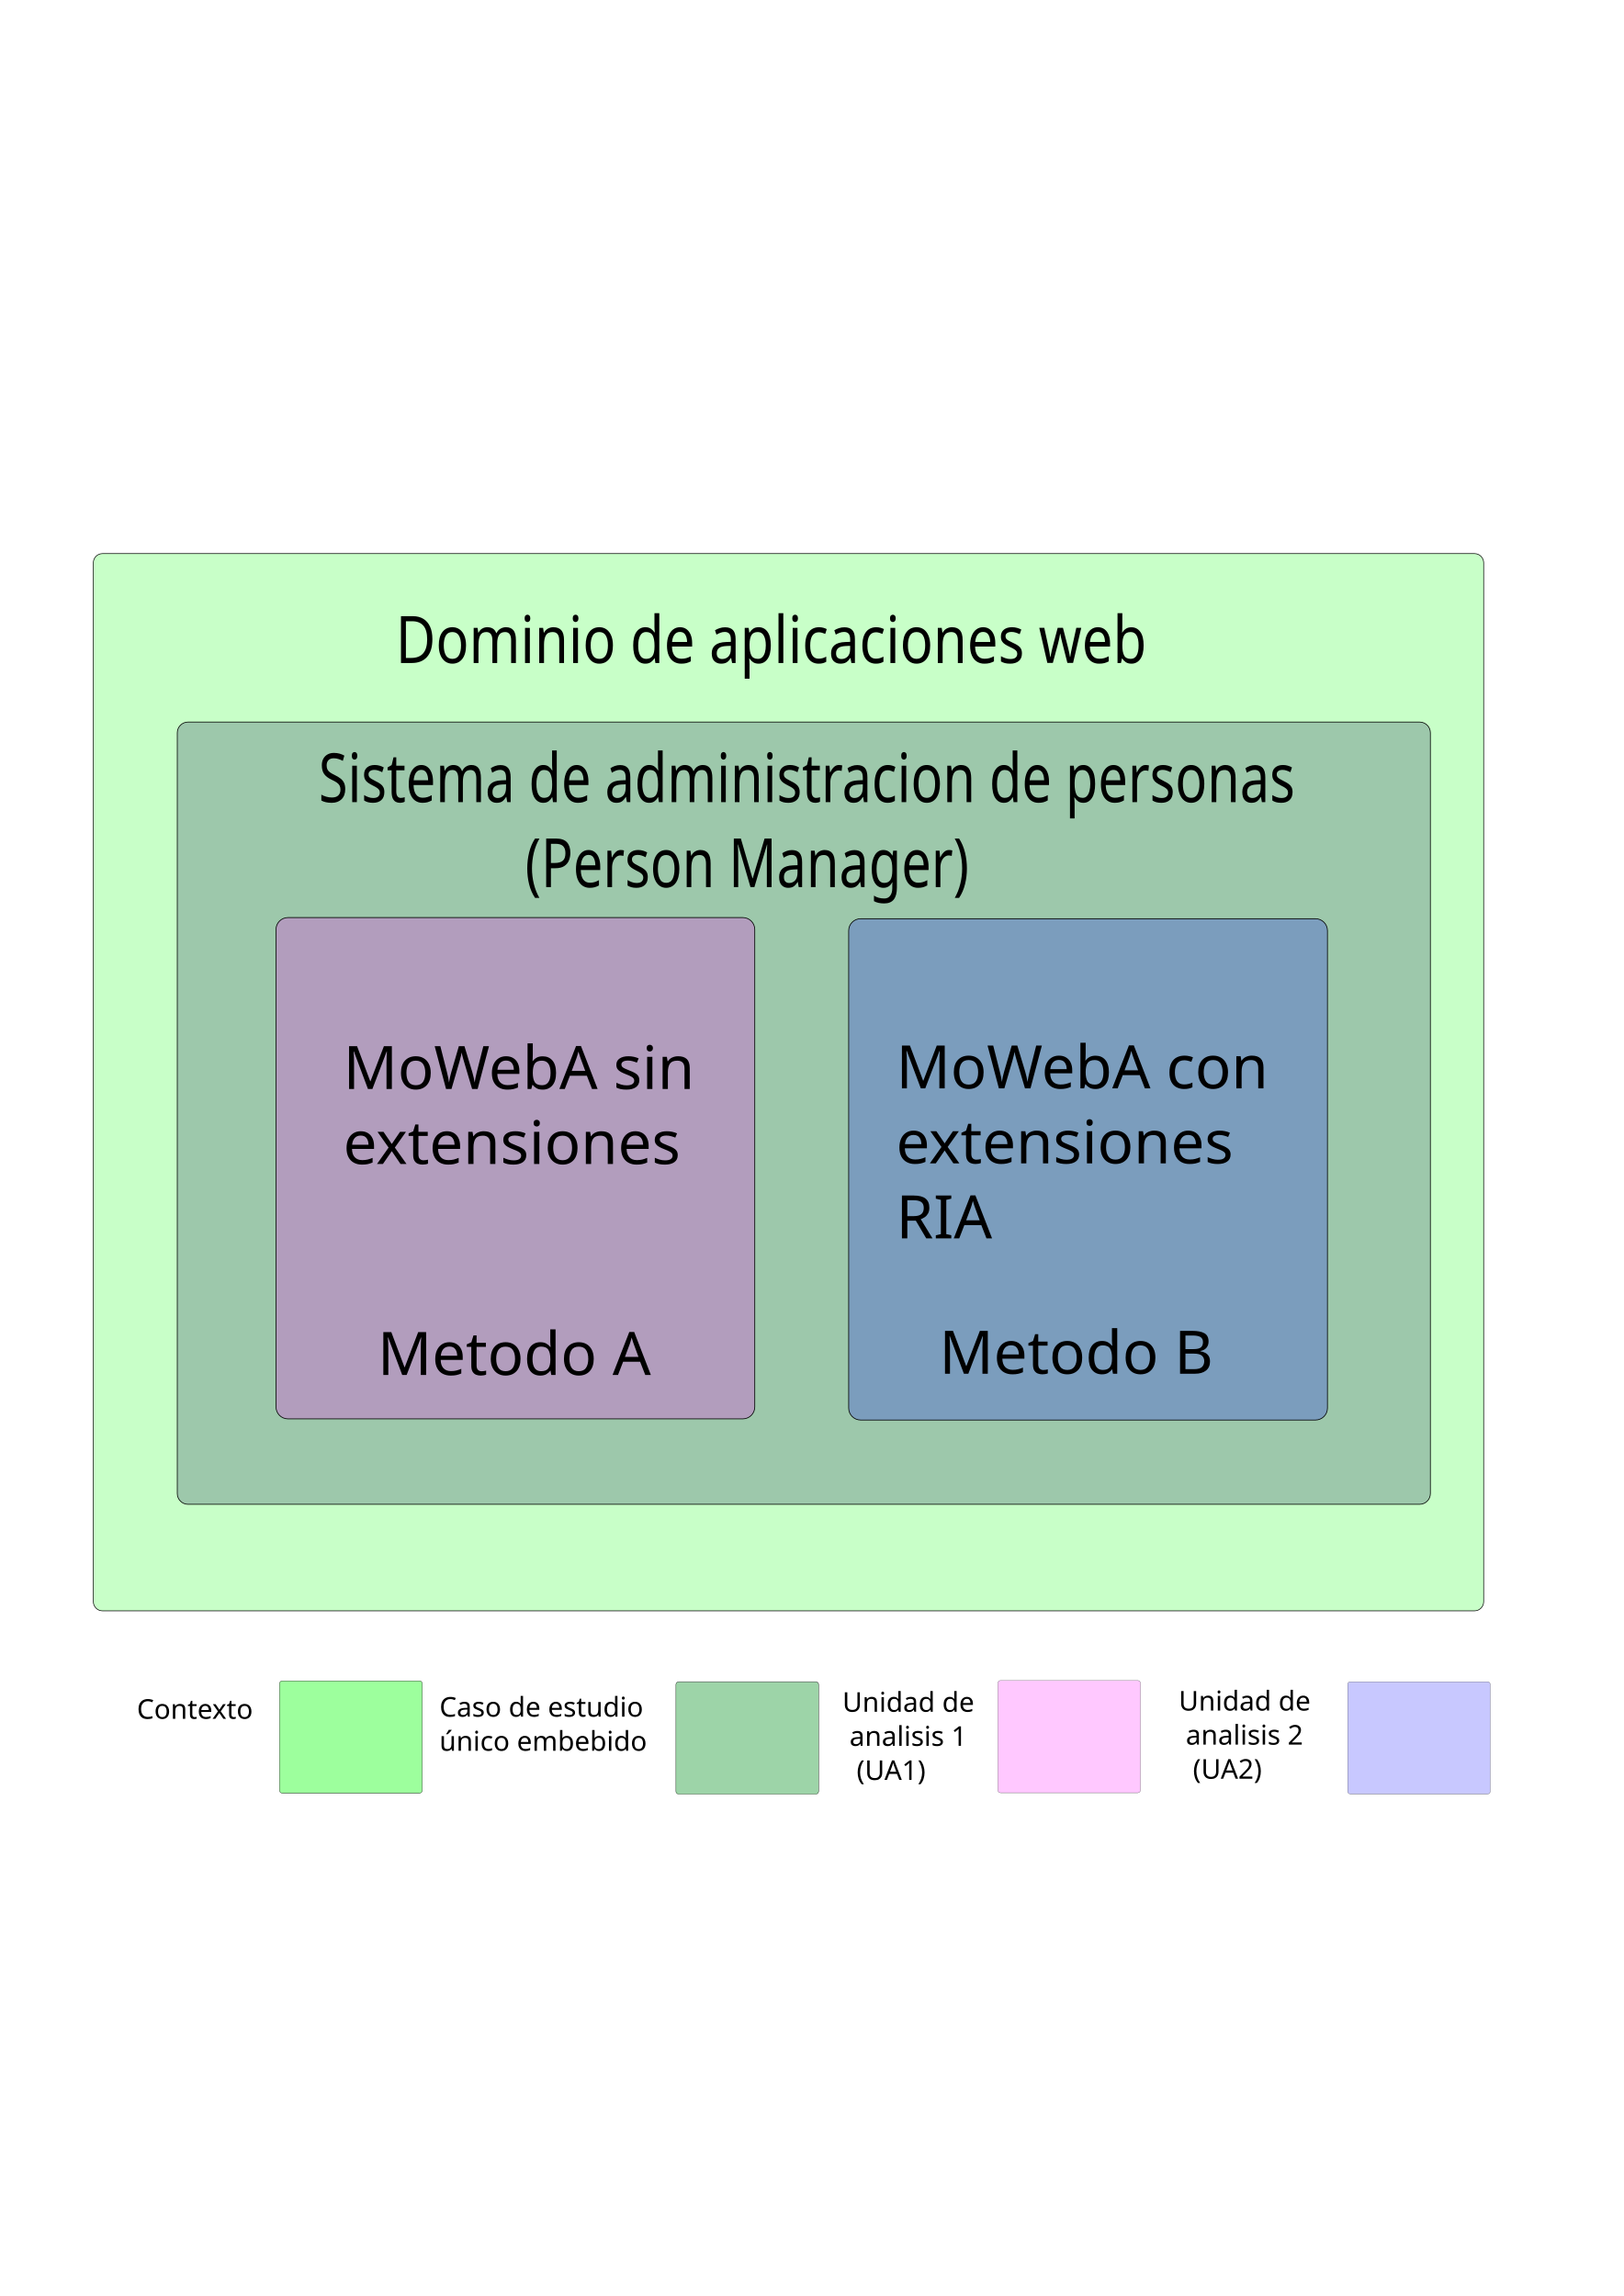
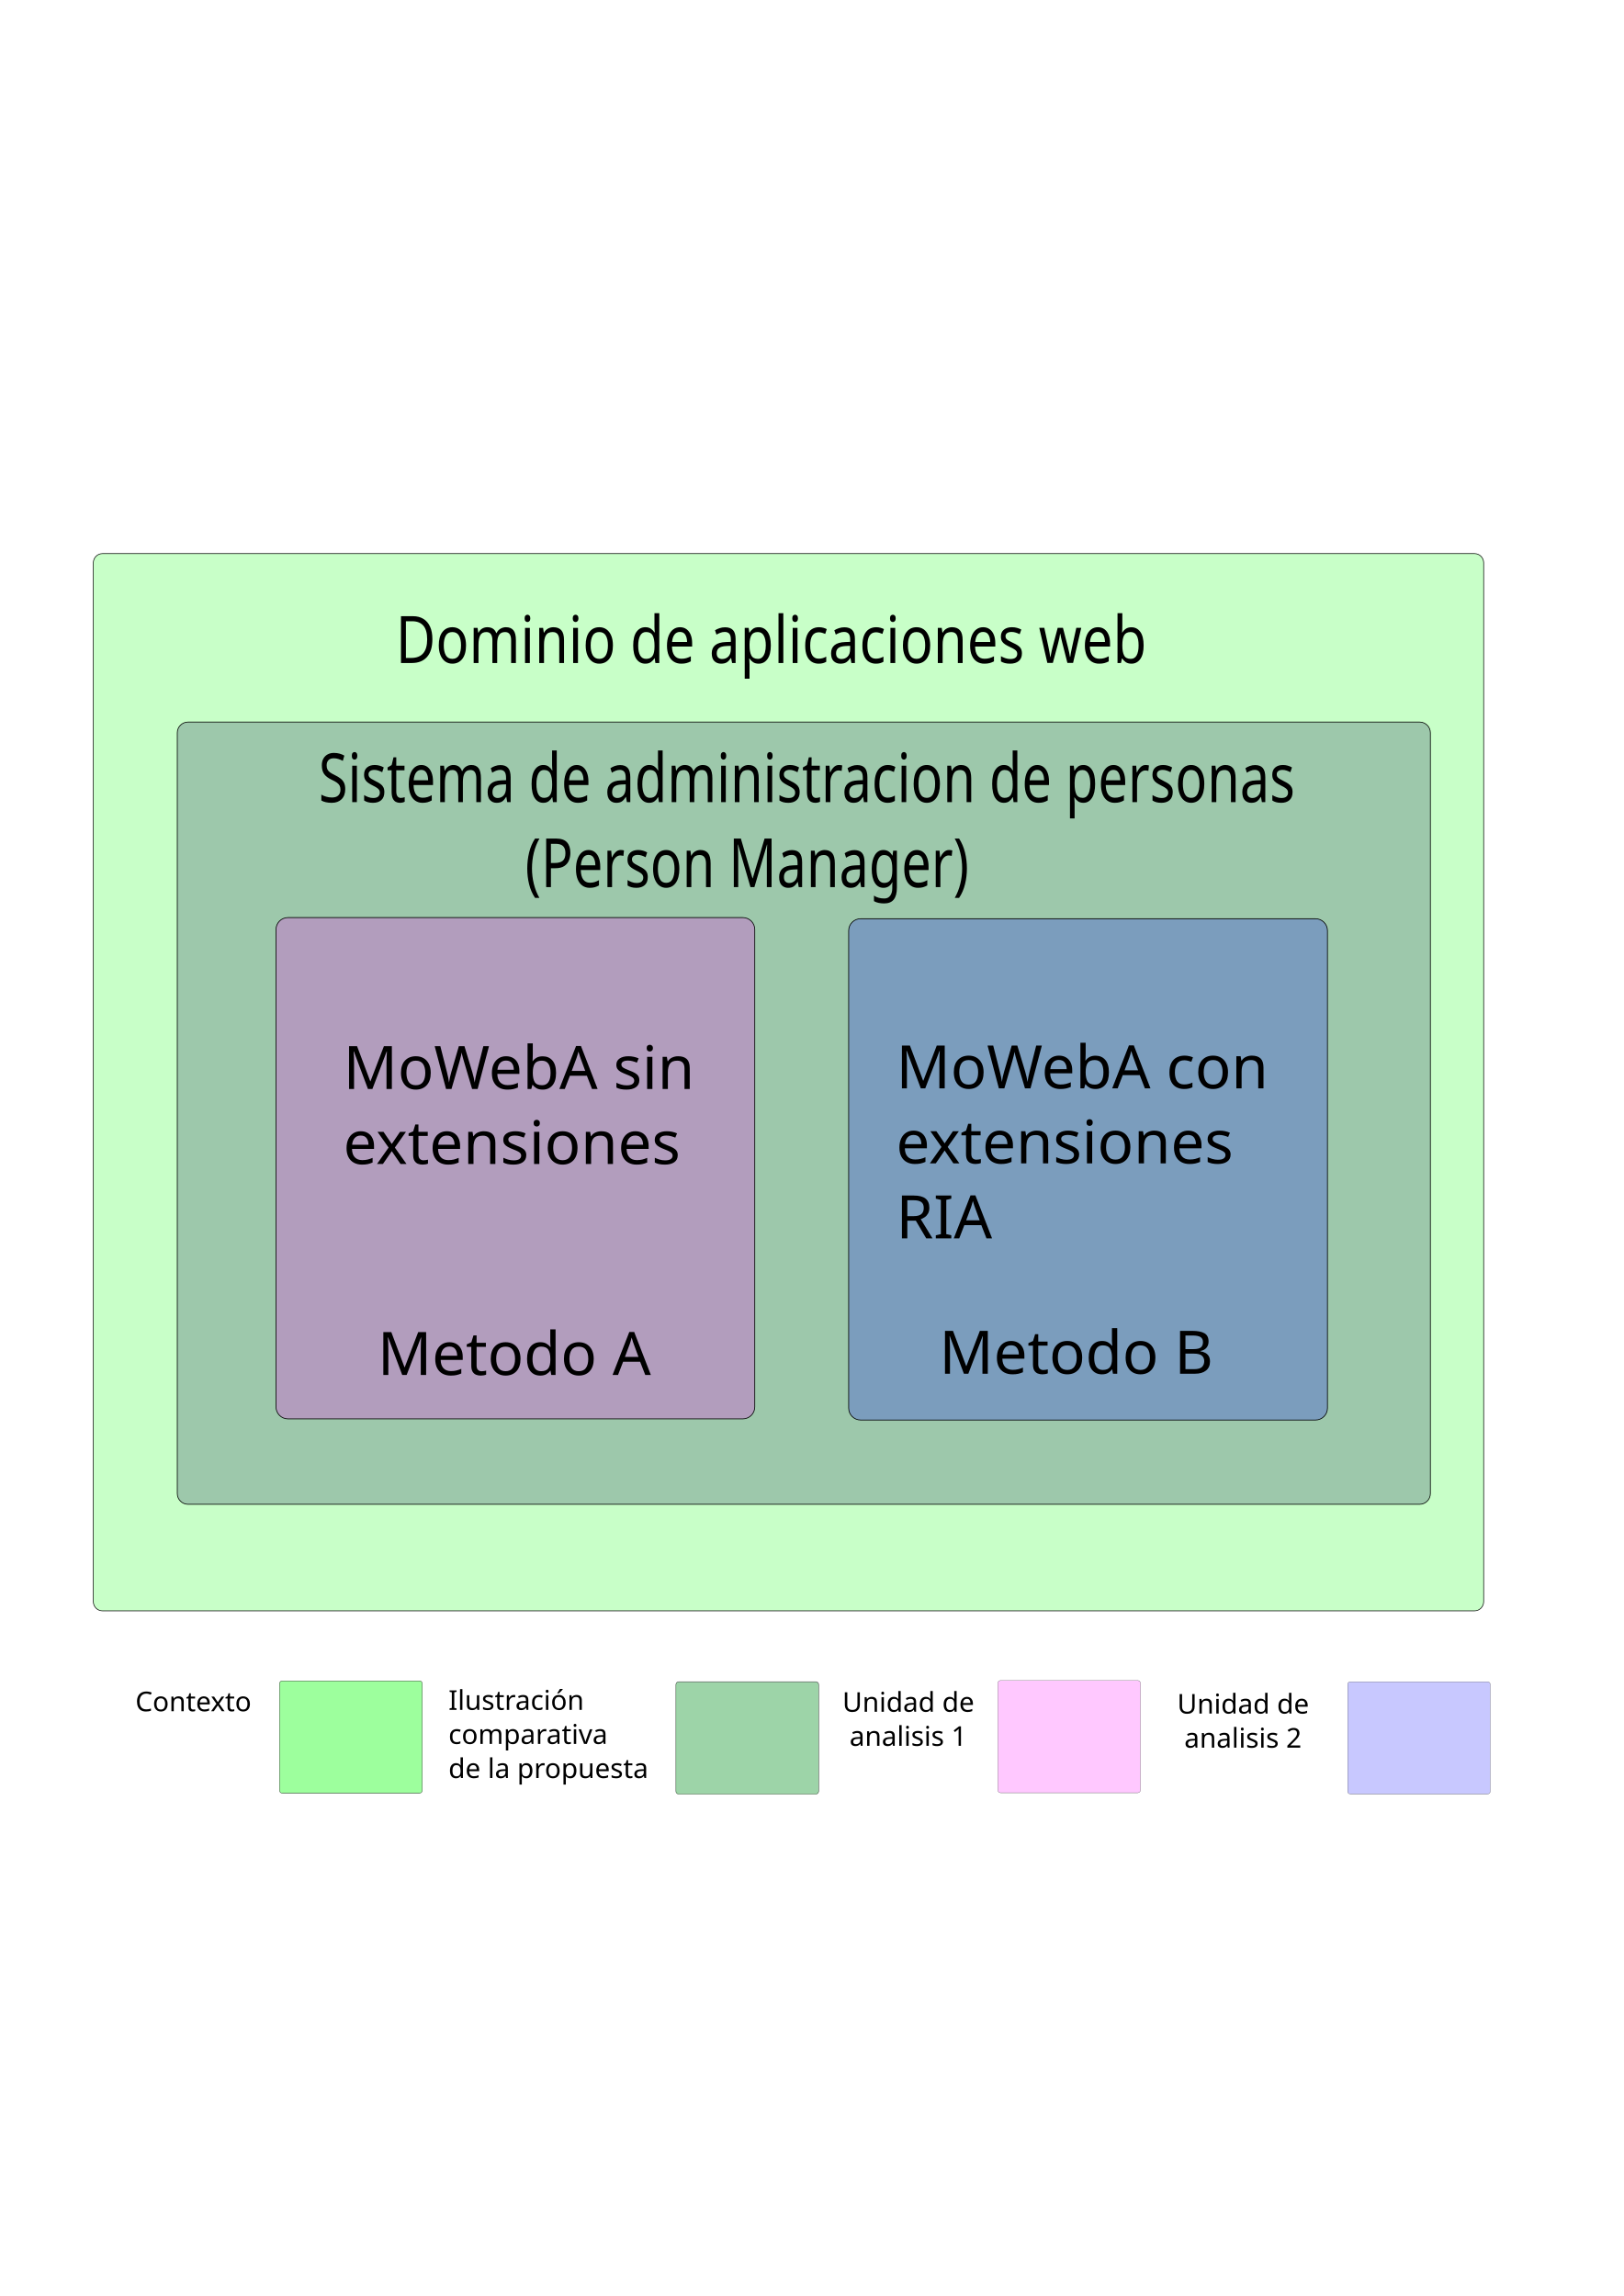
<svg xmlns="http://www.w3.org/2000/svg" width="210mm" height="297mm" viewBox="0 0 744.094 1052.362" id="svg2" version="1.1">
  <defs id="defs4" />
  <g id="layer1">
    <rect style="fill:#00ff00;fill-opacity:0.216;fill-rule:nonzero;stroke:#000000;stroke-width:0.297;stroke-linejoin:miter;stroke-miterlimit:4;stroke-dasharray:none;stroke-opacity:1" id="rect4136" width="637.146" height="484.589" x="42.773" y="253.737" ry="4.202" />
    <text xml:space="preserve" style="font-style:normal;font-weight:normal;font-size:31.175px;line-height:125%;font-family:sans-serif;letter-spacing:0px;word-spacing:0px;fill:#000000;fill-opacity:1;stroke:none;stroke-width:1px;stroke-linecap:butt;stroke-linejoin:miter;stroke-opacity:1" x="198.05" y="278.199" id="text4138" transform="scale(0.9154843,1.092318)">
      <tspan id="tspan4140" x="198.05" y="278.199" style="font-size:27.5px">Dominio de aplicaciones web</tspan>
    </text>
    <rect style="fill:#000041;fill-opacity:0.216;fill-rule:nonzero;stroke:#000000;stroke-width:0.329;stroke-linejoin:miter;stroke-miterlimit:4;stroke-dasharray:none;stroke-opacity:1" id="rect4142" width="574.256" height="358.542" x="81.242" y="330.948" ry="4.934" />
    <text xml:space="preserve" style="font-style:normal;font-weight:normal;font-size:26.111px;line-height:125%;font-family:sans-serif;letter-spacing:0px;word-spacing:0px;fill:#000000;fill-opacity:1;stroke:none;stroke-width:1px;stroke-linecap:butt;stroke-linejoin:miter;stroke-opacity:1" x="165.5" y="324.385" id="text4144" transform="scale(0.882322,1.133373)">
      <tspan id="tspan4146" x="165.5" y="324.385" style="font-size:27.5px">Sistema de administracion de personas</tspan>
      <tspan x="165.5" y="358.76" style="font-size:27.5px" id="tspan4173">               (Person Manager)</tspan>
    </text>
    <rect style="fill:#ff00ff;fill-opacity:0.216;fill-rule:nonzero;stroke:#000000;stroke-width:0.342;stroke-linejoin:miter;stroke-miterlimit:4;stroke-dasharray:none;stroke-opacity:1" id="rect4148" width="219.406" height="229.765" x="126.48" y="420.566" ry="5.476" />
    <text xml:space="preserve" style="font-style:normal;font-weight:normal;font-size:29.348px;line-height:125%;font-family:sans-serif;text-align:start;letter-spacing:0px;word-spacing:0px;text-anchor:start;fill:#000000;fill-opacity:1;stroke:none;stroke-width:1px;stroke-linecap:butt;stroke-linejoin:miter;stroke-opacity:1" x="267.59" y="406.83" id="text4150" transform="scale(0.8082071,1.237307)">
      <tspan id="tspan4152" x="267.59" y="406.83" style="font-size:27.5px;text-align:center;text-anchor:middle" />
    </text>
    <rect ry="5.476" y="421.097" x="388.925" height="229.765" width="219.406" id="rect4168" style="fill:#0000ff;fill-opacity:0.216;fill-rule:nonzero;stroke:#000000;stroke-width:0.342;stroke-linejoin:miter;stroke-miterlimit:4;stroke-dasharray:none;stroke-opacity:1" />
    <text xml:space="preserve" style="font-style:normal;font-weight:normal;font-size:27.5px;line-height:125%;font-family:sans-serif;letter-spacing:0px;word-spacing:0px;fill:#000000;fill-opacity:1;stroke:none;stroke-width:1px;stroke-linecap:butt;stroke-linejoin:miter;stroke-opacity:1" x="899.422" y="237.098" id="text4164" transform="scale(0.4376692,2.28483)">
      <tspan id="tspan4166" x="899.422" y="237.098" style="font-size:27.5px" />
    </text>
    <text xml:space="preserve" style="font-style:normal;font-weight:normal;font-size:27.5px;line-height:125%;font-family:sans-serif;letter-spacing:0px;word-spacing:0px;fill:#000000;fill-opacity:1;stroke:none;stroke-width:1px;stroke-linecap:butt;stroke-linejoin:miter;stroke-opacity:1" x="410.656" y="498.859" id="text4172">
      <tspan id="tspan4174" x="410.656" y="498.859">MoWebA con </tspan>
      <tspan x="410.656" y="533.234" id="tspan4176">extensiones </tspan>
      <tspan x="410.656" y="567.609" id="tspan4178">RIA</tspan>
    </text>
    <text xml:space="preserve" style="font-style:normal;font-weight:normal;font-size:27.5px;line-height:125%;font-family:sans-serif;letter-spacing:0px;word-spacing:0px;fill:#000000;fill-opacity:1;stroke:none;stroke-width:1px;stroke-linecap:butt;stroke-linejoin:miter;stroke-opacity:1" x="157.295" y="499.14" id="text4180">
      <tspan x="157.295" y="499.14" id="tspan4184">MoWebA sin</tspan>
      <tspan x="157.295" y="533.515" id="tspan4181">extensiones</tspan>
    </text>
    <rect ry="1.226" y="770.266" x="457.267" height="51.447" width="65.374" id="rect4188" style="fill:#ff00ff;fill-opacity:0.216;fill-rule:nonzero;stroke:#000000;stroke-width:0.088;stroke-linejoin:miter;stroke-miterlimit:4;stroke-dasharray:none;stroke-opacity:1" />
    <text xml:space="preserve" style="font-style:normal;font-weight:normal;font-size:27.5px;line-height:125%;font-family:sans-serif;letter-spacing:0px;word-spacing:0px;fill:#000000;fill-opacity:1;stroke:none;stroke-width:1px;stroke-linecap:butt;stroke-linejoin:miter;stroke-opacity:1" x="386.042" y="784.573" id="text4190">
      <tspan id="tspan4192" x="386.042" y="784.573" style="font-size:12.5px">Unidad de</tspan>
      <tspan x="386.042" y="800.198" style="font-size:12.5px" id="tspan4236"> analisis 1 </tspan>
-       <tspan x="386.042" y="815.823" style="font-size:12.5px" id="tspan4185">  (UA1)</tspan>
+       <tspan x="386.042" y="815.823" style="font-size:12.5px" id="tspan4185">  </tspan>
    </text>
    <rect style="fill:#0000ff;fill-opacity:0.216;fill-rule:nonzero;stroke:#000000;stroke-width:0.088;stroke-linejoin:miter;stroke-miterlimit:4;stroke-dasharray:none;stroke-opacity:1" id="rect4198" width="65.374" height="51.447" x="617.572" y="770.827" ry="1.226" />
-     <text id="text4200" y="784.012" x="540.156" style="font-style:normal;font-weight:normal;font-size:27.5px;line-height:125%;font-family:sans-serif;letter-spacing:0px;word-spacing:0px;fill:#000000;fill-opacity:1;stroke:none;stroke-width:1px;stroke-linecap:butt;stroke-linejoin:miter;stroke-opacity:1" xml:space="preserve">
-       <tspan y="784.012" x="540.156" id="tspan4202" style="font-size:12.5px">Unidad de</tspan>
-       <tspan y="799.637" x="540.156" style="font-size:12.5px" id="tspan4234"> analisis 2 </tspan>
-       <tspan y="815.262" x="540.156" style="font-size:12.5px" id="tspan4187">  (UA2)</tspan>
+     <text id="text4200" y="785.398" x="539.464" style="font-style:normal;font-weight:normal;font-size:27.5px;line-height:125%;font-family:sans-serif;letter-spacing:0px;word-spacing:0px;fill:#000000;fill-opacity:1;stroke:none;stroke-width:1px;stroke-linecap:butt;stroke-linejoin:miter;stroke-opacity:1" xml:space="preserve">
+       <tspan y="785.398" x="539.464" id="tspan4202" style="font-size:12.5px">Unidad de</tspan>
+       <tspan y="801.023" x="539.464" style="font-size:12.5px" id="tspan4234"> analisis 2 </tspan>
+       <tspan y="816.648" x="539.464" style="font-size:12.5px" id="tspan4187">  </tspan>
    </text>
    <rect style="fill:#000041;fill-opacity:0.216;fill-rule:nonzero;stroke:#000000;stroke-width:0.088;stroke-linejoin:miter;stroke-miterlimit:4;stroke-dasharray:none;stroke-opacity:1" id="rect4204" width="65.374" height="51.447" x="309.799" y="770.755" ry="1.226" />
-     <text xml:space="preserve" style="font-style:normal;font-weight:normal;font-size:12.5px;line-height:125%;font-family:sans-serif;letter-spacing:0px;word-spacing:0px;fill:#000000;fill-opacity:1;stroke:none;stroke-width:1px;stroke-linecap:butt;stroke-linejoin:miter;stroke-opacity:1" x="201.36" y="786.822" id="text4206">
-       <tspan x="201.36" y="786.822" id="tspan4226">Caso de estudio</tspan>
-       <tspan x="201.36" y="802.447" id="tspan4240">único embebido</tspan>
+     <text xml:space="preserve" style="font-style:normal;font-weight:normal;font-size:12.5px;line-height:125%;font-family:sans-serif;letter-spacing:0px;word-spacing:0px;fill:#000000;fill-opacity:1;stroke:none;stroke-width:1px;stroke-linecap:butt;stroke-linejoin:miter;stroke-opacity:1" x="205.517" y="783.704" id="text4206">
+       <tspan x="205.517" y="783.704" id="tspan4240">Ilustración </tspan>
+       <tspan x="205.517" y="799.329" id="tspan3380">comparativa </tspan>
+       <tspan x="205.517" y="814.954" id="tspan3382">de la propuesta</tspan>
    </text>
    <rect ry="1.226" y="770.434" x="128.121" height="51.447" width="65.374" id="rect4228" style="fill:#00ff00;fill-opacity:0.216;fill-rule:nonzero;stroke:#000000;stroke-width:0.088;stroke-linejoin:miter;stroke-miterlimit:4;stroke-dasharray:none;stroke-opacity:1" />
-     <text xml:space="preserve" style="font-style:normal;font-weight:normal;font-size:12.5px;line-height:125%;font-family:sans-serif;letter-spacing:0px;word-spacing:0px;fill:#000000;fill-opacity:1;stroke:none;stroke-width:1px;stroke-linecap:butt;stroke-linejoin:miter;stroke-opacity:1" x="62.711" y="787.802" id="text4230">
-       <tspan id="tspan4232" x="62.711" y="787.802">Contexto</tspan>
+     <text xml:space="preserve" style="font-style:normal;font-weight:normal;font-size:12.5px;line-height:125%;font-family:sans-serif;letter-spacing:0px;word-spacing:0px;fill:#000000;fill-opacity:1;stroke:none;stroke-width:1px;stroke-linecap:butt;stroke-linejoin:miter;stroke-opacity:1" x="62.018" y="784.338" id="text4230">
+       <tspan id="tspan4232" x="62.018" y="784.338">Contexto</tspan>
    </text>
    <rect style="fill:#00ff00;fill-opacity:0.216;fill-rule:nonzero;stroke:#000000;stroke-width:0.088;stroke-linejoin:miter;stroke-miterlimit:4;stroke-dasharray:none;stroke-opacity:1" id="rect4175" width="65.374" height="51.447" x="309.734" y="770.924" ry="1.226" />
    <rect style="fill:#00ff00;fill-opacity:0.216;fill-rule:nonzero;stroke:#000000;stroke-width:0.088;stroke-linejoin:miter;stroke-miterlimit:4;stroke-dasharray:none;stroke-opacity:1" id="rect4177" width="65.374" height="51.447" x="128.121" y="770.434" ry="1.226" />
    <text xml:space="preserve" style="font-style:normal;font-weight:normal;font-size:27.5px;line-height:125%;font-family:sans-serif;letter-spacing:0px;word-spacing:0px;fill:#000000;fill-opacity:1;stroke:none;stroke-width:1px;stroke-linecap:butt;stroke-linejoin:miter;stroke-opacity:1" x="405.659" y="801.52" id="text4181">
      <tspan id="tspan4183" x="405.659" y="801.52" />
    </text>
    <text xml:space="preserve" style="font-style:normal;font-weight:normal;font-size:27.5px;line-height:125%;font-family:sans-serif;letter-spacing:0px;word-spacing:0px;fill:#000000;fill-opacity:1;stroke:none;stroke-width:1px;stroke-linecap:butt;stroke-linejoin:miter;stroke-opacity:1" x="172.999" y="630.214" id="text4269">
      <tspan id="tspan4271" x="172.999" y="630.214">Metodo A</tspan>
    </text>
    <text id="text4273" y="629.64" x="430.393" style="font-style:normal;font-weight:normal;font-size:27.5px;line-height:125%;font-family:sans-serif;letter-spacing:0px;word-spacing:0px;fill:#000000;fill-opacity:1;stroke:none;stroke-width:1px;stroke-linecap:butt;stroke-linejoin:miter;stroke-opacity:1" xml:space="preserve">
      <tspan y="629.64" x="430.393" id="tspan4275">Metodo B</tspan>
    </text>
  </g>
</svg>
